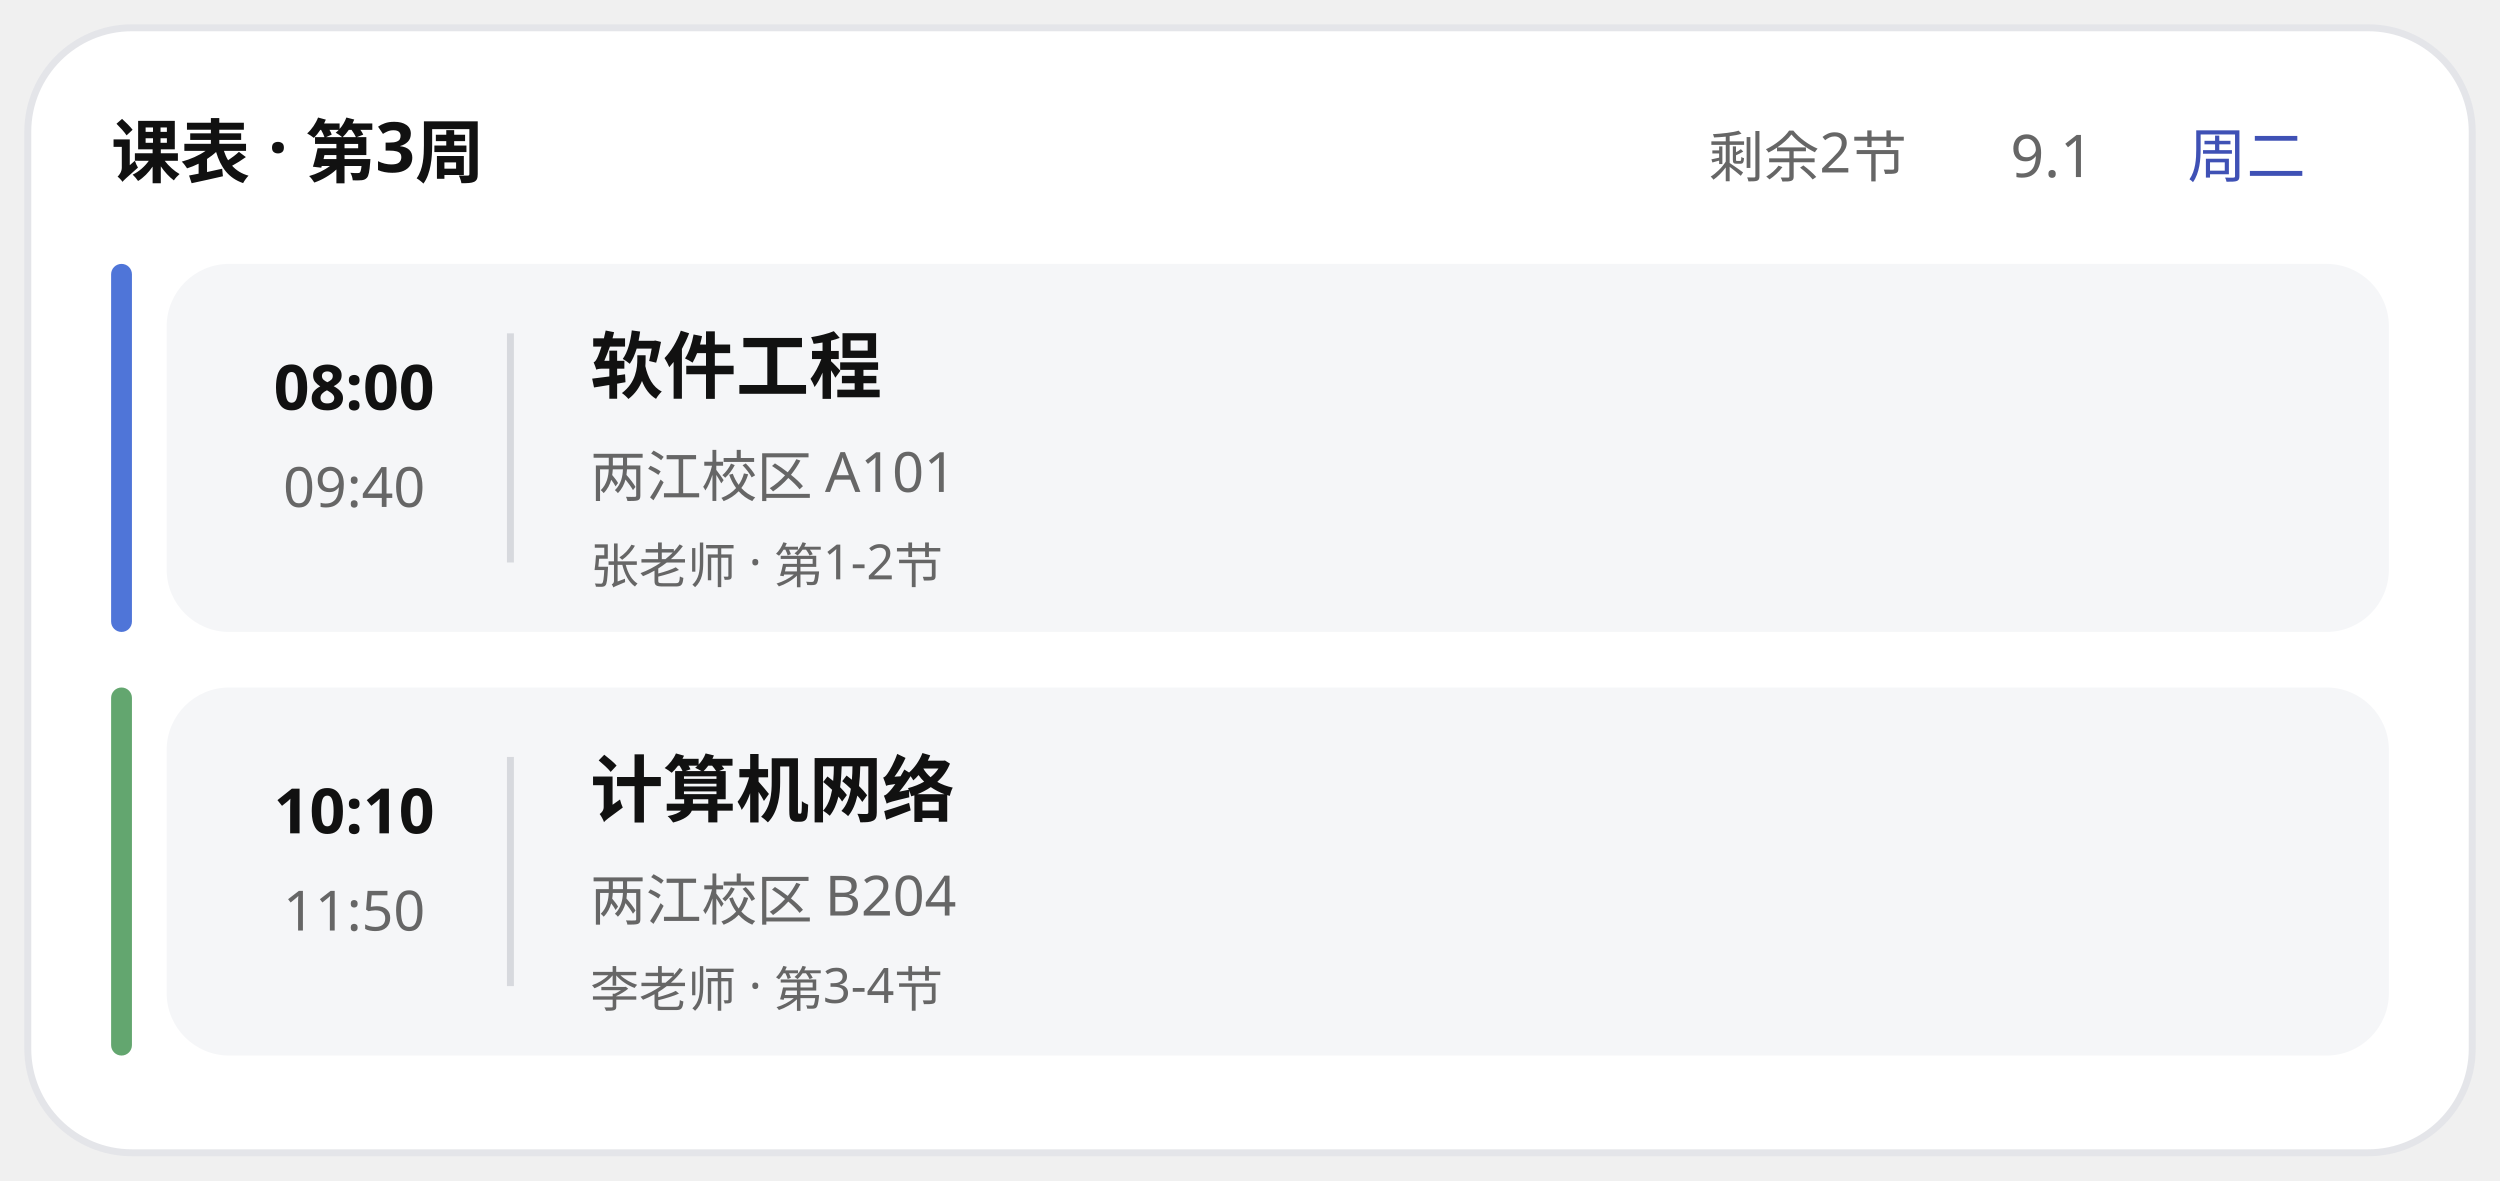
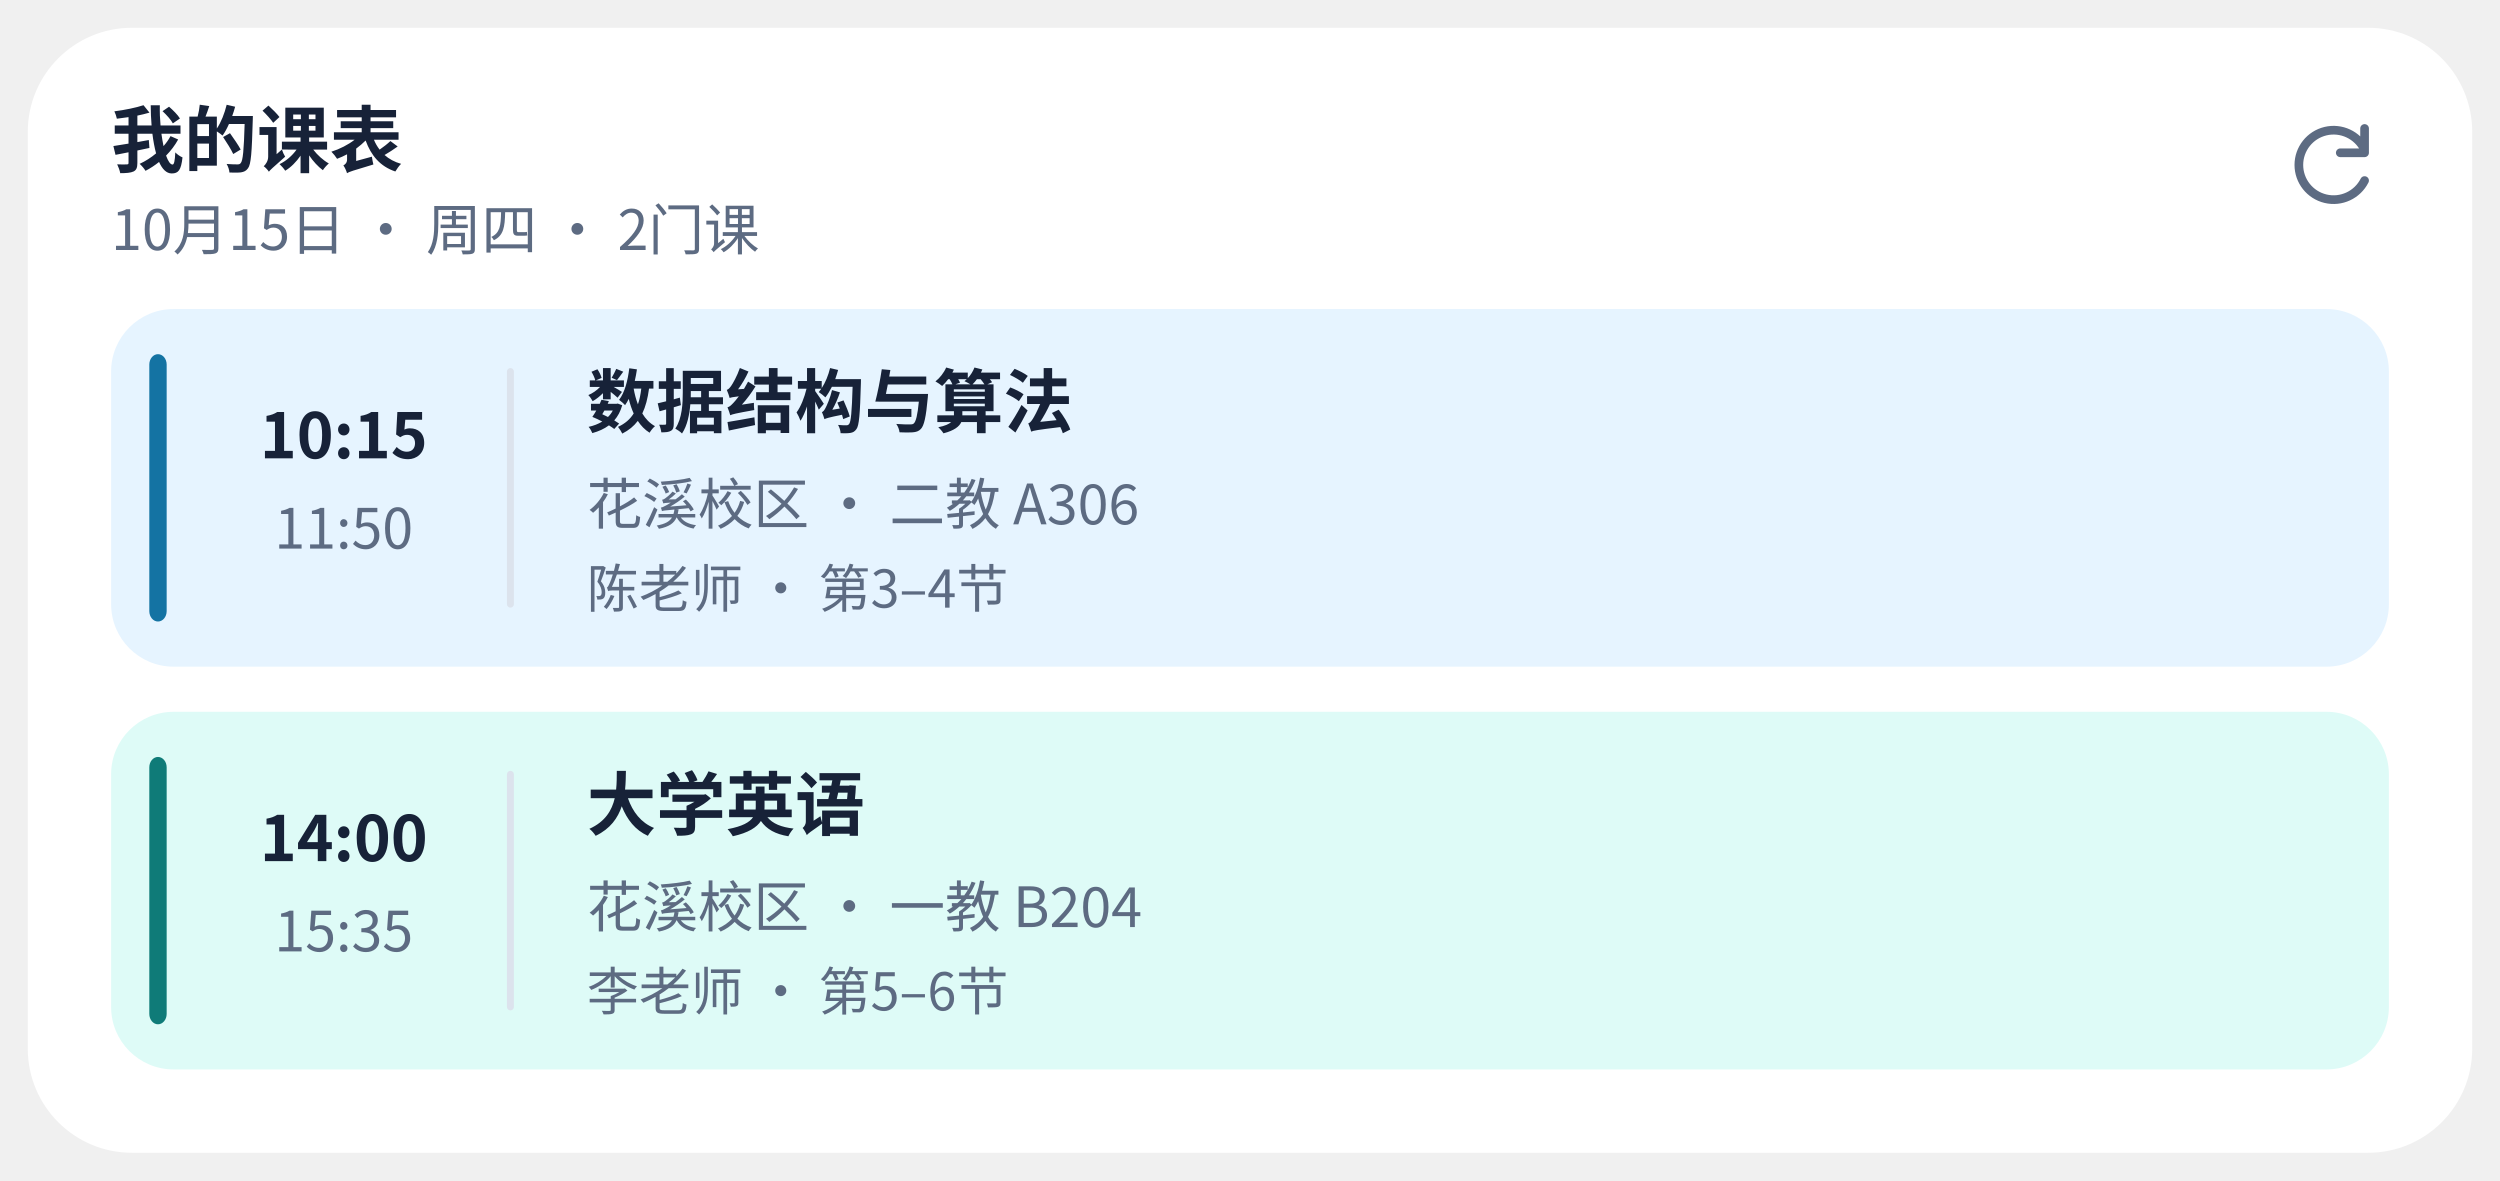
<svg xmlns="http://www.w3.org/2000/svg" width="720" height="340" viewBox="0 0 720 340">
-   <rect x="8" y="8" width="704" height="324" rx="30" fill="#FFFFFF" stroke="#E4E5E9" stroke-width="2" />
-   <text x="32" y="51" fill="#111111" font-family="Microsoft YaHei, sans-serif" font-size="20" font-weight="600">课表 · 第3周</text>
-   <text x="492" y="51" fill="#666666" font-family="Microsoft YaHei, sans-serif" font-size="16">剩余2节</text>
-   <text x="579" y="51" fill="#666666" font-family="Microsoft YaHei, sans-serif" font-size="17">9.1</text>
-   <text x="630" y="51" fill="#3F51B5" font-family="Microsoft YaHei, sans-serif" font-size="17">周二</text>
-   <rect x="32" y="76" width="6" height="106" rx="3" fill="#4F75D8" />
-   <rect x="48" y="76" width="640" height="106" rx="18" fill="#F5F6F8" />
-   <text x="102" y="118" fill="#111111" font-family="Microsoft YaHei, sans-serif" font-size="18" font-weight="600" text-anchor="middle">08:00</text>
-   <text x="102" y="146" fill="#666666" font-family="Microsoft YaHei, sans-serif" font-size="16" text-anchor="middle">09:40</text>
-   <rect x="146" y="96" width="2" height="66" fill="#D7D9DE" />
-   <text x="170" y="113" fill="#111111" font-family="Microsoft YaHei, sans-serif" font-size="21" font-weight="600">软件工程</text>
-   <text x="170" y="143" fill="#666666" font-family="Microsoft YaHei, sans-serif" font-size="16">两江校区 A101</text>
-   <text x="170" y="168" fill="#666666" font-family="Microsoft YaHei, sans-serif" font-size="14">张老师 · 第1-2节</text>
-   <rect x="32" y="198" width="6" height="106" rx="3" fill="#63A66F" />
-   <rect x="48" y="198" width="640" height="106" rx="18" fill="#F5F6F8" />
-   <text x="102" y="240" fill="#111111" font-family="Microsoft YaHei, sans-serif" font-size="18" font-weight="600" text-anchor="middle">10:10</text>
-   <text x="102" y="268" fill="#666666" font-family="Microsoft YaHei, sans-serif" font-size="16" text-anchor="middle">11:50</text>
-   <rect x="146" y="218" width="2" height="66" fill="#D7D9DE" />
-   <text x="170" y="235" fill="#111111" font-family="Microsoft YaHei, sans-serif" font-size="21" font-weight="600">计算机网络</text>
-   <text x="170" y="265" fill="#666666" font-family="Microsoft YaHei, sans-serif" font-size="16">两江校区 B204</text>
-   <text x="170" y="290" fill="#666666" font-family="Microsoft YaHei, sans-serif" font-size="14">李老师 · 第3-4节</text>
+   <rect x="8" y="8" width="704" height="324" rx="30" fill="#FFFFFF" />
+   <text x="32" y="48" fill="#172238" font-family="Microsoft YaHei, Noto Sans CJK SC, sans-serif" font-size="21" font-weight="600">我的课表</text>
+   <text x="32" y="72" fill="#5D6B82" font-family="Microsoft YaHei, Noto Sans CJK SC, sans-serif" font-size="16" font-weight="400">10月15日 · 周四 · 2门课</text>
+   <path d="M681 43 A10 10 0 1 0 681 52 M681 37 v7 h-7" fill="none" stroke="#5D6B82" stroke-width="2.5" stroke-linecap="round" stroke-linejoin="round" />
+   <rect x="32" y="89" width="656" height="103" rx="18" fill="#E6F4FF" />
+   <rect x="43" y="102" width="5" height="77" rx="3" fill="#1473A3" />
+   <text x="99" y="132" fill="#172238" font-family="Microsoft YaHei, Noto Sans CJK SC, sans-serif" font-size="18" font-weight="600" text-anchor="middle">10:15</text>
+   <text x="99" y="158" fill="#5D6B82" font-family="Microsoft YaHei, Noto Sans CJK SC, sans-serif" font-size="16" font-weight="400" text-anchor="middle">11:50</text>
+   <rect x="146" y="106" width="2" height="69" rx="1" fill="#DCE3ED" />
+   <text x="169" y="123" fill="#172238" font-family="Microsoft YaHei, Noto Sans CJK SC, sans-serif" font-size="20" font-weight="600">数据结构与算法</text>
+   <text x="169" y="151" fill="#5D6B82" font-family="Microsoft YaHei, Noto Sans CJK SC, sans-serif" font-size="16" font-weight="400">花溪校区 · 二教 A306</text>
+   <text x="169" y="175" fill="#5D6B82" font-family="Microsoft YaHei, Noto Sans CJK SC, sans-serif" font-size="15" font-weight="400">陈老师 · 第3–4节</text>
+   <rect x="32" y="205" width="656" height="103" rx="18" fill="#DEFBF7" />
+   <rect x="43" y="218" width="5" height="77" rx="3" fill="#0F7B78" />
+   <text x="99" y="248" fill="#172238" font-family="Microsoft YaHei, Noto Sans CJK SC, sans-serif" font-size="18" font-weight="600" text-anchor="middle">14:00</text>
+   <text x="99" y="274" fill="#5D6B82" font-family="Microsoft YaHei, Noto Sans CJK SC, sans-serif" font-size="16" font-weight="400" text-anchor="middle">15:35</text>
+   <rect x="146" y="222" width="2" height="69" rx="1" fill="#DCE3ED" />
+   <text x="169" y="239" fill="#172238" font-family="Microsoft YaHei, Noto Sans CJK SC, sans-serif" font-size="20" font-weight="600">大学英语</text>
+   <text x="169" y="267" fill="#5D6B82" font-family="Microsoft YaHei, Noto Sans CJK SC, sans-serif" font-size="16" font-weight="400">花溪校区 · 一教 B204</text>
+   <text x="169" y="291" fill="#5D6B82" font-family="Microsoft YaHei, Noto Sans CJK SC, sans-serif" font-size="15" font-weight="400">李老师 · 第5–6节</text>
</svg>
